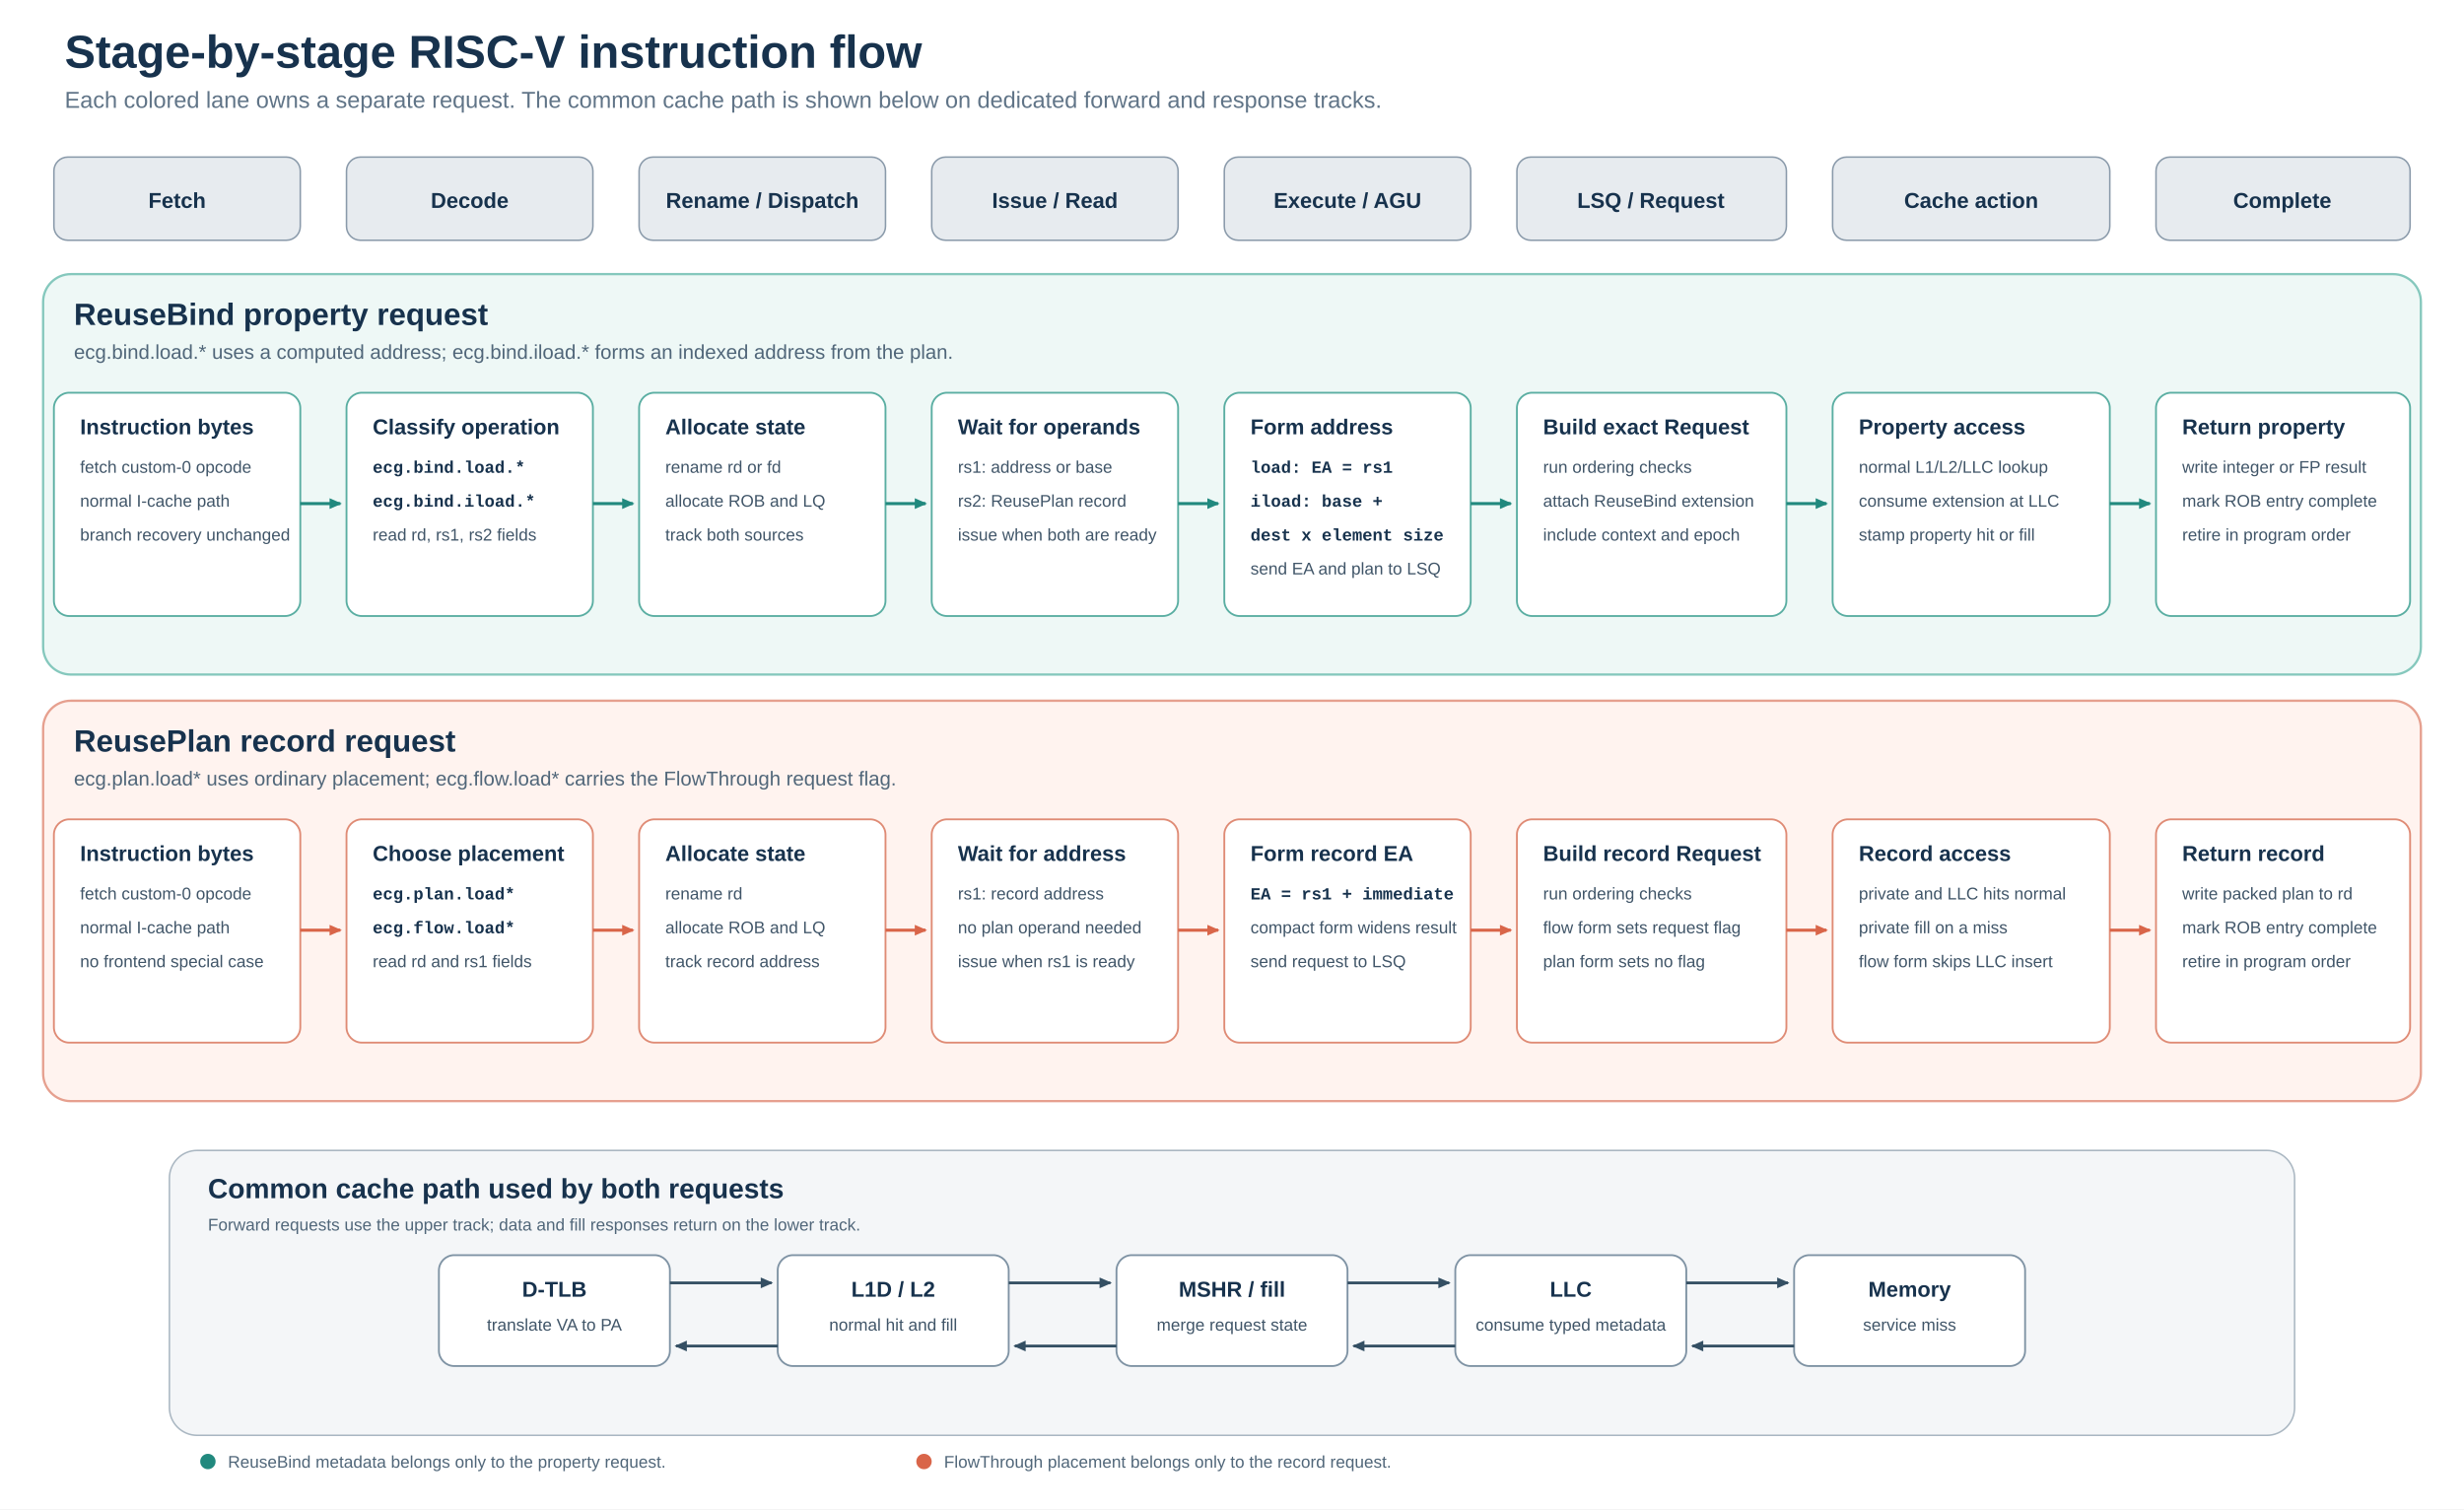
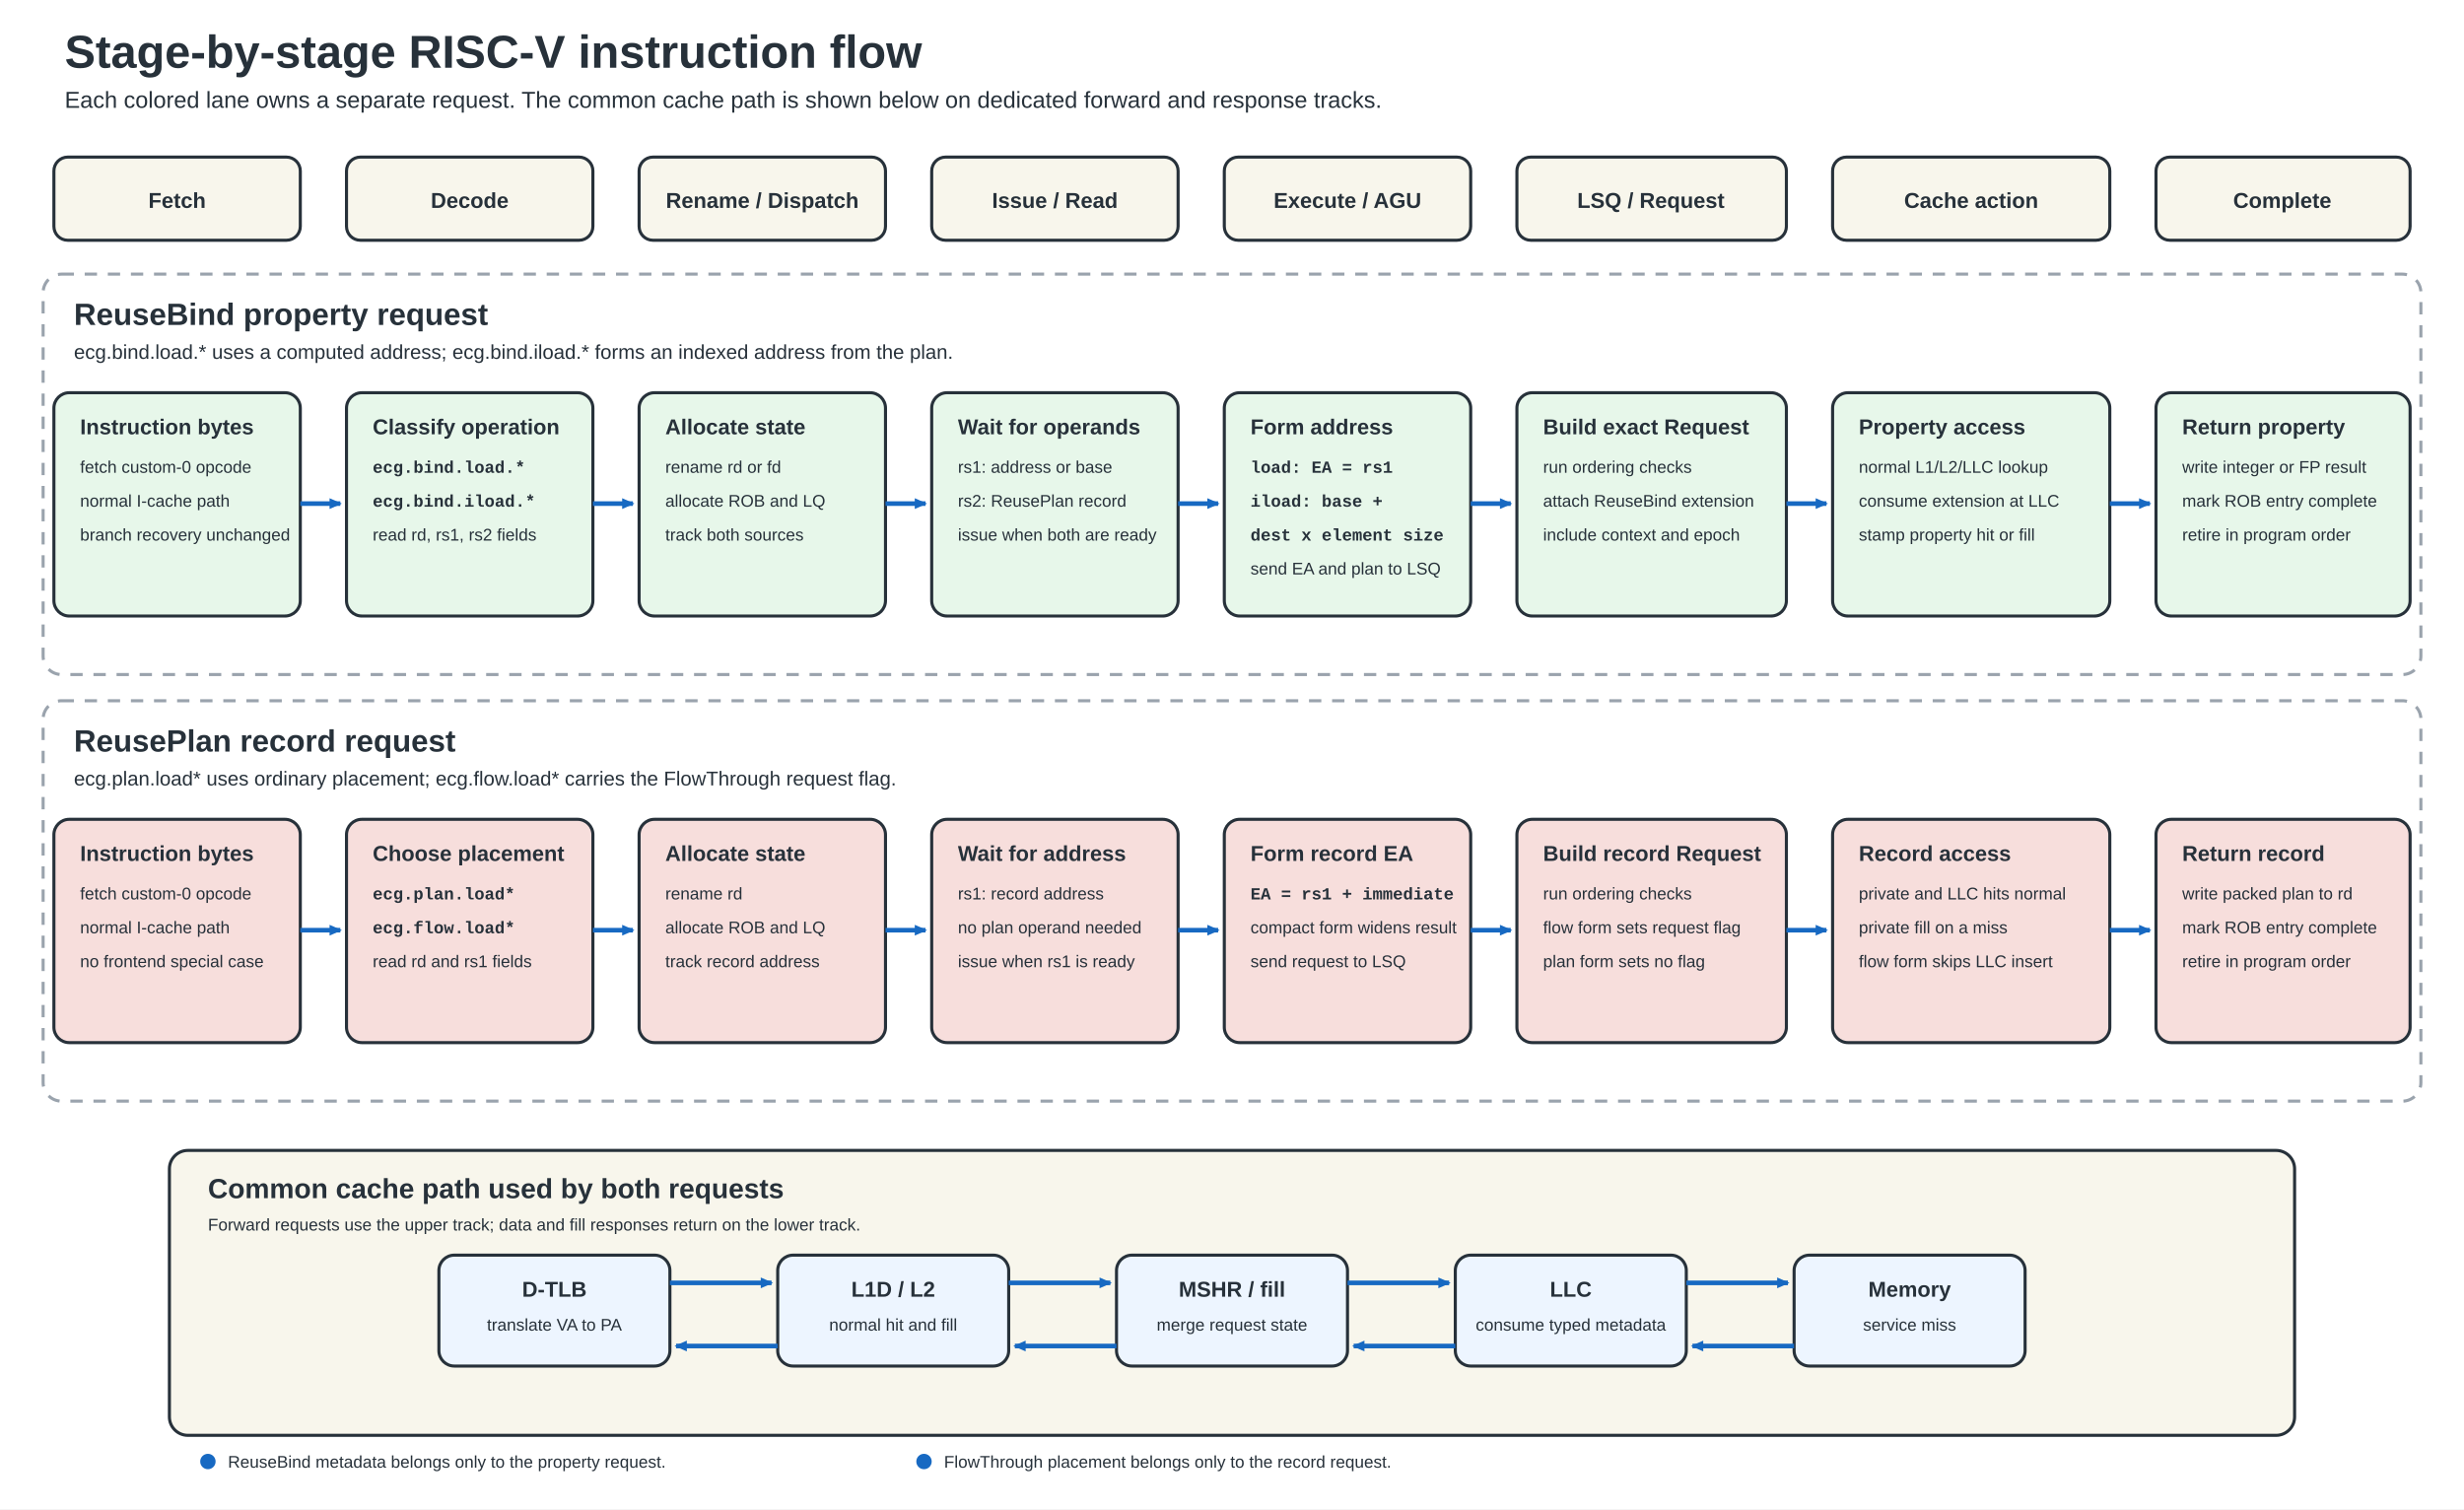
- <svg xmlns="http://www.w3.org/2000/svg" width="1600" height="980" viewBox="0 0 1600 980" role="img" aria-labelledby="title desc">
+ <svg xmlns="http://www.w3.org/2000/svg" width="1600" height="980" viewBox="0 0 1600 980" role="img" aria-labelledby="title desc" fill="#27313A">
  <defs>
    <marker id="arrow" markerUnits="userSpaceOnUse" markerWidth="8" markerHeight="7" refX="7" refY="3.5" orient="auto">
-       <path d="M0 0 L8 3.5 L0 7 Z" fill="#344f63" />
+       <path d="M0 0 L8 3.5 L0 7 Z" fill="#1769C2" />
    </marker>
    <marker id="teal-arrow" markerUnits="userSpaceOnUse" markerWidth="8" markerHeight="7" refX="7" refY="3.5" orient="auto">
-       <path d="M0 0 L8 3.5 L0 7 Z" fill="#21897e" />
+       <path d="M0 0 L8 3.5 L0 7 Z" fill="#1769C2" />
    </marker>
    <marker id="coral-arrow" markerUnits="userSpaceOnUse" markerWidth="8" markerHeight="7" refX="7" refY="3.5" orient="auto">
-       <path d="M0 0 L8 3.5 L0 7 Z" fill="#d96549" />
+       <path d="M0 0 L8 3.5 L0 7 Z" fill="#1769C2" />
    </marker>
    <style>
-       .title{font:700 30px Arial,sans-serif;fill:#17324d}
-       .subtitle{font:400 15px Arial,sans-serif;fill:#607487}
-       .column{font:700 14px Arial,sans-serif;fill:#17324d}
-       .lane-title{font:700 20px Arial,sans-serif;fill:#17324d}
-       .lane-note{font:400 13px Arial,sans-serif;fill:#506679}
-       .box-title{font:700 14px Arial,sans-serif;fill:#17324d}
-       .body{font:400 11px Arial,sans-serif;fill:#405568}
-       .mono{font:700 11px 'Courier New',monospace;fill:#17324d}
-       .small{font:400 11px Arial,sans-serif;fill:#506679}
-       .panel-title{font:700 18px Arial,sans-serif;fill:#17324d}
+       :root{color-scheme:light dark}
+       @media(prefers-color-scheme:dark){
+         [fill="#27313A"]{fill:#ECE7DD}[stroke="#27313A"]{stroke:#ECE7DD}
+         [fill="#FFFFFF"]{fill:#1E2327}[fill="#F8F6EC"]{fill:#252A2E}
+         [fill="#EDF5FF"]{fill:#273846}[fill="#E7F7EA"]{fill:#24382A}
+         [fill="#FFF0D8"]{fill:#3B3122}[fill="#F7DEDC"]{fill:#3D292A}
+         [fill="#EEE9FF"]{fill:#302C3C}[stroke="#9AA3AD"]{stroke:#747D86}
+       }
+       .title{font:700 30px Arial,sans-serif;fill:#27313A}
+       .subtitle{font:400 15px Arial,sans-serif;fill:#27313A}
+       .column{font:700 14px Arial,sans-serif;fill:#27313A}
+       .lane-title{font:700 20px Arial,sans-serif;fill:#27313A}
+       .lane-note{font:400 13px Arial,sans-serif;fill:#27313A}
+       .box-title{font:700 14px Arial,sans-serif;fill:#27313A}
+       .body{font:400 11px Arial,sans-serif;fill:#27313A}
+       .mono{font:700 11px 'Courier New',monospace;fill:#27313A}
+       .small{font:400 11px Arial,sans-serif;fill:#27313A}
+       .panel-title{font:700 18px Arial,sans-serif;fill:#27313A}
    </style>
  </defs>
-   <rect width="1600" height="980" fill="#ffffff" />
+   <rect width="1600" height="980" fill="#FFFFFF" />
  <text x="42" y="44" class="title">Stage-by-stage RISC-V instruction flow</text>
  <text x="42" y="70" class="subtitle">Each colored lane owns a separate request. The common cache path is shown below on dedicated forward and response tracks.</text>
-   <g fill="#e7ebef" stroke="#8a9aaa">
+   <g fill="#F8F6EC" stroke="#27313A" stroke-width="2">
    <rect x="35" y="102" width="160" height="54" rx="9" />
    <rect x="225" y="102" width="160" height="54" rx="9" />
    <rect x="415" y="102" width="160" height="54" rx="9" />
    <rect x="605" y="102" width="160" height="54" rx="9" />
    <rect x="795" y="102" width="160" height="54" rx="9" />
    <rect x="985" y="102" width="175" height="54" rx="9" />
    <rect x="1190" y="102" width="180" height="54" rx="9" />
    <rect x="1400" y="102" width="165" height="54" rx="9" />
  </g>
  <g text-anchor="middle" class="column">
    <text x="115" y="135">Fetch</text>
    <text x="305" y="135">Decode</text>
    <text x="495" y="135">Rename / Dispatch</text>
    <text x="685" y="135">Issue / Read</text>
    <text x="875" y="135">Execute / AGU</text>
    <text x="1072" y="135">LSQ / Request</text>
    <text x="1280" y="135">Cache action</text>
    <text x="1482" y="135">Complete</text>
  </g>
-   <rect x="28" y="178" width="1544" height="260" rx="18" fill="#eef8f6" stroke="#85c8bd" stroke-width="1.5" />
+   <rect x="28" y="178" width="1544" height="260" rx="12" fill="none" stroke="#9AA3AD" stroke-width="2" stroke-dasharray="8 7" />
  <text x="48" y="211" class="lane-title">ReuseBind property request</text>
  <text x="48" y="233" class="lane-note">ecg.bind.load.* uses a computed address; ecg.bind.iload.* forms an indexed address from the plan.</text>
-   <g fill="#ffffff" stroke="#5aaea2" stroke-width="1.2">
+   <g fill="#E7F7EA" stroke="#27313A" stroke-width="2">
    <rect x="35" y="255" width="160" height="145" rx="10" />
    <rect x="225" y="255" width="160" height="145" rx="10" />
    <rect x="415" y="255" width="160" height="145" rx="10" />
    <rect x="605" y="255" width="160" height="145" rx="10" />
    <rect x="795" y="255" width="160" height="145" rx="10" />
    <rect x="985" y="255" width="175" height="145" rx="10" />
    <rect x="1190" y="255" width="180" height="145" rx="10" />
    <rect x="1400" y="255" width="165" height="145" rx="10" />
  </g>
  <text x="52" y="282" class="box-title">Instruction bytes</text>
  <text x="52" y="307" class="body">fetch custom-0 opcode</text>
  <text x="52" y="329" class="body">normal I-cache path</text>
  <text x="52" y="351" class="body">branch recovery unchanged</text>
  <text x="242" y="282" class="box-title">Classify operation</text>
  <text x="242" y="307" class="mono">ecg.bind.load.*</text>
  <text x="242" y="329" class="mono">ecg.bind.iload.*</text>
  <text x="242" y="351" class="body">read rd, rs1, rs2 fields</text>
  <text x="432" y="282" class="box-title">Allocate state</text>
  <text x="432" y="307" class="body">rename rd or fd</text>
  <text x="432" y="329" class="body">allocate ROB and LQ</text>
  <text x="432" y="351" class="body">track both sources</text>
  <text x="622" y="282" class="box-title">Wait for operands</text>
  <text x="622" y="307" class="body">rs1: address or base</text>
  <text x="622" y="329" class="body">rs2: ReusePlan record</text>
  <text x="622" y="351" class="body">issue when both are ready</text>
  <text x="812" y="282" class="box-title">Form address</text>
  <text x="812" y="307" class="mono">load: EA = rs1</text>
  <text x="812" y="329" class="mono">iload: base +</text>
  <text x="812" y="351" class="mono">dest x element size</text>
  <text x="812" y="373" class="body">send EA and plan to LSQ</text>
  <text x="1002" y="282" class="box-title">Build exact Request</text>
  <text x="1002" y="307" class="body">run ordering checks</text>
  <text x="1002" y="329" class="body">attach ReuseBind extension</text>
  <text x="1002" y="351" class="body">include context and epoch</text>
  <text x="1207" y="282" class="box-title">Property access</text>
  <text x="1207" y="307" class="body">normal L1/L2/LLC lookup</text>
  <text x="1207" y="329" class="body">consume extension at LLC</text>
  <text x="1207" y="351" class="body">stamp property hit or fill</text>
  <text x="1417" y="282" class="box-title">Return property</text>
  <text x="1417" y="307" class="body">write integer or FP result</text>
  <text x="1417" y="329" class="body">mark ROB entry complete</text>
  <text x="1417" y="351" class="body">retire in program order</text>
-   <g stroke="#21897e" stroke-width="2" marker-end="url(#teal-arrow)">
+   <g stroke="#1769C2" stroke-width="3" marker-end="url(#teal-arrow)">
    <line x1="195" y1="327" x2="221" y2="327" />
    <line x1="385" y1="327" x2="411" y2="327" />
    <line x1="575" y1="327" x2="601" y2="327" />
    <line x1="765" y1="327" x2="791" y2="327" />
    <line x1="955" y1="327" x2="981" y2="327" />
    <line x1="1160" y1="327" x2="1186" y2="327" />
    <line x1="1370" y1="327" x2="1396" y2="327" />
  </g>
-   <rect x="28" y="455" width="1544" height="260" rx="18" fill="#fff3ef" stroke="#e6a08f" stroke-width="1.5" />
+   <rect x="28" y="455" width="1544" height="260" rx="12" fill="none" stroke="#9AA3AD" stroke-width="2" stroke-dasharray="8 7" />
  <text x="48" y="488" class="lane-title">ReusePlan record request</text>
  <text x="48" y="510" class="lane-note">ecg.plan.load* uses ordinary placement; ecg.flow.load* carries the FlowThrough request flag.</text>
-   <g fill="#ffffff" stroke="#df8b75" stroke-width="1.2">
+   <g fill="#F7DEDC" stroke="#27313A" stroke-width="2">
    <rect x="35" y="532" width="160" height="145" rx="10" />
    <rect x="225" y="532" width="160" height="145" rx="10" />
    <rect x="415" y="532" width="160" height="145" rx="10" />
    <rect x="605" y="532" width="160" height="145" rx="10" />
    <rect x="795" y="532" width="160" height="145" rx="10" />
    <rect x="985" y="532" width="175" height="145" rx="10" />
    <rect x="1190" y="532" width="180" height="145" rx="10" />
    <rect x="1400" y="532" width="165" height="145" rx="10" />
  </g>
  <text x="52" y="559" class="box-title">Instruction bytes</text>
  <text x="52" y="584" class="body">fetch custom-0 opcode</text>
  <text x="52" y="606" class="body">normal I-cache path</text>
  <text x="52" y="628" class="body">no frontend special case</text>
  <text x="242" y="559" class="box-title">Choose placement</text>
  <text x="242" y="584" class="mono">ecg.plan.load*</text>
  <text x="242" y="606" class="mono">ecg.flow.load*</text>
  <text x="242" y="628" class="body">read rd and rs1 fields</text>
  <text x="432" y="559" class="box-title">Allocate state</text>
  <text x="432" y="584" class="body">rename rd</text>
  <text x="432" y="606" class="body">allocate ROB and LQ</text>
  <text x="432" y="628" class="body">track record address</text>
  <text x="622" y="559" class="box-title">Wait for address</text>
  <text x="622" y="584" class="body">rs1: record address</text>
  <text x="622" y="606" class="body">no plan operand needed</text>
  <text x="622" y="628" class="body">issue when rs1 is ready</text>
  <text x="812" y="559" class="box-title">Form record EA</text>
  <text x="812" y="584" class="mono">EA = rs1 + immediate</text>
  <text x="812" y="606" class="body">compact form widens result</text>
  <text x="812" y="628" class="body">send request to LSQ</text>
  <text x="1002" y="559" class="box-title">Build record Request</text>
  <text x="1002" y="584" class="body">run ordering checks</text>
  <text x="1002" y="606" class="body">flow form sets request flag</text>
  <text x="1002" y="628" class="body">plan form sets no flag</text>
  <text x="1207" y="559" class="box-title">Record access</text>
  <text x="1207" y="584" class="body">private and LLC hits normal</text>
  <text x="1207" y="606" class="body">private fill on a miss</text>
  <text x="1207" y="628" class="body">flow form skips LLC insert</text>
  <text x="1417" y="559" class="box-title">Return record</text>
  <text x="1417" y="584" class="body">write packed plan to rd</text>
  <text x="1417" y="606" class="body">mark ROB entry complete</text>
  <text x="1417" y="628" class="body">retire in program order</text>
-   <g stroke="#d96549" stroke-width="2" marker-end="url(#coral-arrow)">
+   <g stroke="#1769C2" stroke-width="3" marker-end="url(#coral-arrow)">
    <line x1="195" y1="604" x2="221" y2="604" />
    <line x1="385" y1="604" x2="411" y2="604" />
    <line x1="575" y1="604" x2="601" y2="604" />
    <line x1="765" y1="604" x2="791" y2="604" />
    <line x1="955" y1="604" x2="981" y2="604" />
    <line x1="1160" y1="604" x2="1186" y2="604" />
    <line x1="1370" y1="604" x2="1396" y2="604" />
  </g>
-   <rect x="110" y="747" width="1380" height="185" rx="18" fill="#f4f6f8" stroke="#aab7c2" />
+   <rect x="110" y="747" width="1380" height="185" rx="12" fill="#F8F6EC" stroke="#27313A" stroke-width="2" />
  <text x="135" y="778" class="panel-title">Common cache path used by both requests</text>
  <text x="135" y="799" class="small">Forward requests use the upper track; data and fill responses return on the lower track.</text>
-   <g fill="#ffffff" stroke="#7f93a4" stroke-width="1.2">
+   <g fill="#EDF5FF" stroke="#27313A" stroke-width="2">
    <rect x="285" y="815" width="150" height="72" rx="10" />
    <rect x="505" y="815" width="150" height="72" rx="10" />
    <rect x="725" y="815" width="150" height="72" rx="10" />
    <rect x="945" y="815" width="150" height="72" rx="10" />
    <rect x="1165" y="815" width="150" height="72" rx="10" />
  </g>
  <g text-anchor="middle">
    <text x="360" y="842" class="box-title">D-TLB</text>
    <text x="360" y="864" class="body">translate VA to PA</text>
    <text x="580" y="842" class="box-title">L1D / L2</text>
    <text x="580" y="864" class="body">normal hit and fill</text>
    <text x="800" y="842" class="box-title">MSHR / fill</text>
    <text x="800" y="864" class="body">merge request state</text>
    <text x="1020" y="842" class="box-title">LLC</text>
    <text x="1020" y="864" class="body">consume typed metadata</text>
    <text x="1240" y="842" class="box-title">Memory</text>
    <text x="1240" y="864" class="body">service miss</text>
  </g>
-   <g stroke="#344f63" stroke-width="1.8" marker-end="url(#arrow)">
+   <g stroke="#1769C2" stroke-width="3" marker-end="url(#arrow)">
    <line x1="435" y1="833" x2="501" y2="833" />
    <line x1="655" y1="833" x2="721" y2="833" />
    <line x1="875" y1="833" x2="941" y2="833" />
    <line x1="1095" y1="833" x2="1161" y2="833" />
    <line x1="1165" y1="874" x2="1099" y2="874" />
    <line x1="945" y1="874" x2="879" y2="874" />
    <line x1="725" y1="874" x2="659" y2="874" />
    <line x1="505" y1="874" x2="439" y2="874" />
  </g>
-   <circle cx="135" cy="949" r="5" fill="#21897e" />
+   <circle cx="135" cy="949" r="5" fill="#1769C2" />
  <text x="148" y="953" class="small">ReuseBind metadata belongs only to the property request.</text>
-   <circle cx="600" cy="949" r="5" fill="#d96549" />
+   <circle cx="600" cy="949" r="5" fill="#1769C2" />
  <text x="613" y="953" class="small">FlowThrough placement belongs only to the record request.</text>
</svg>
